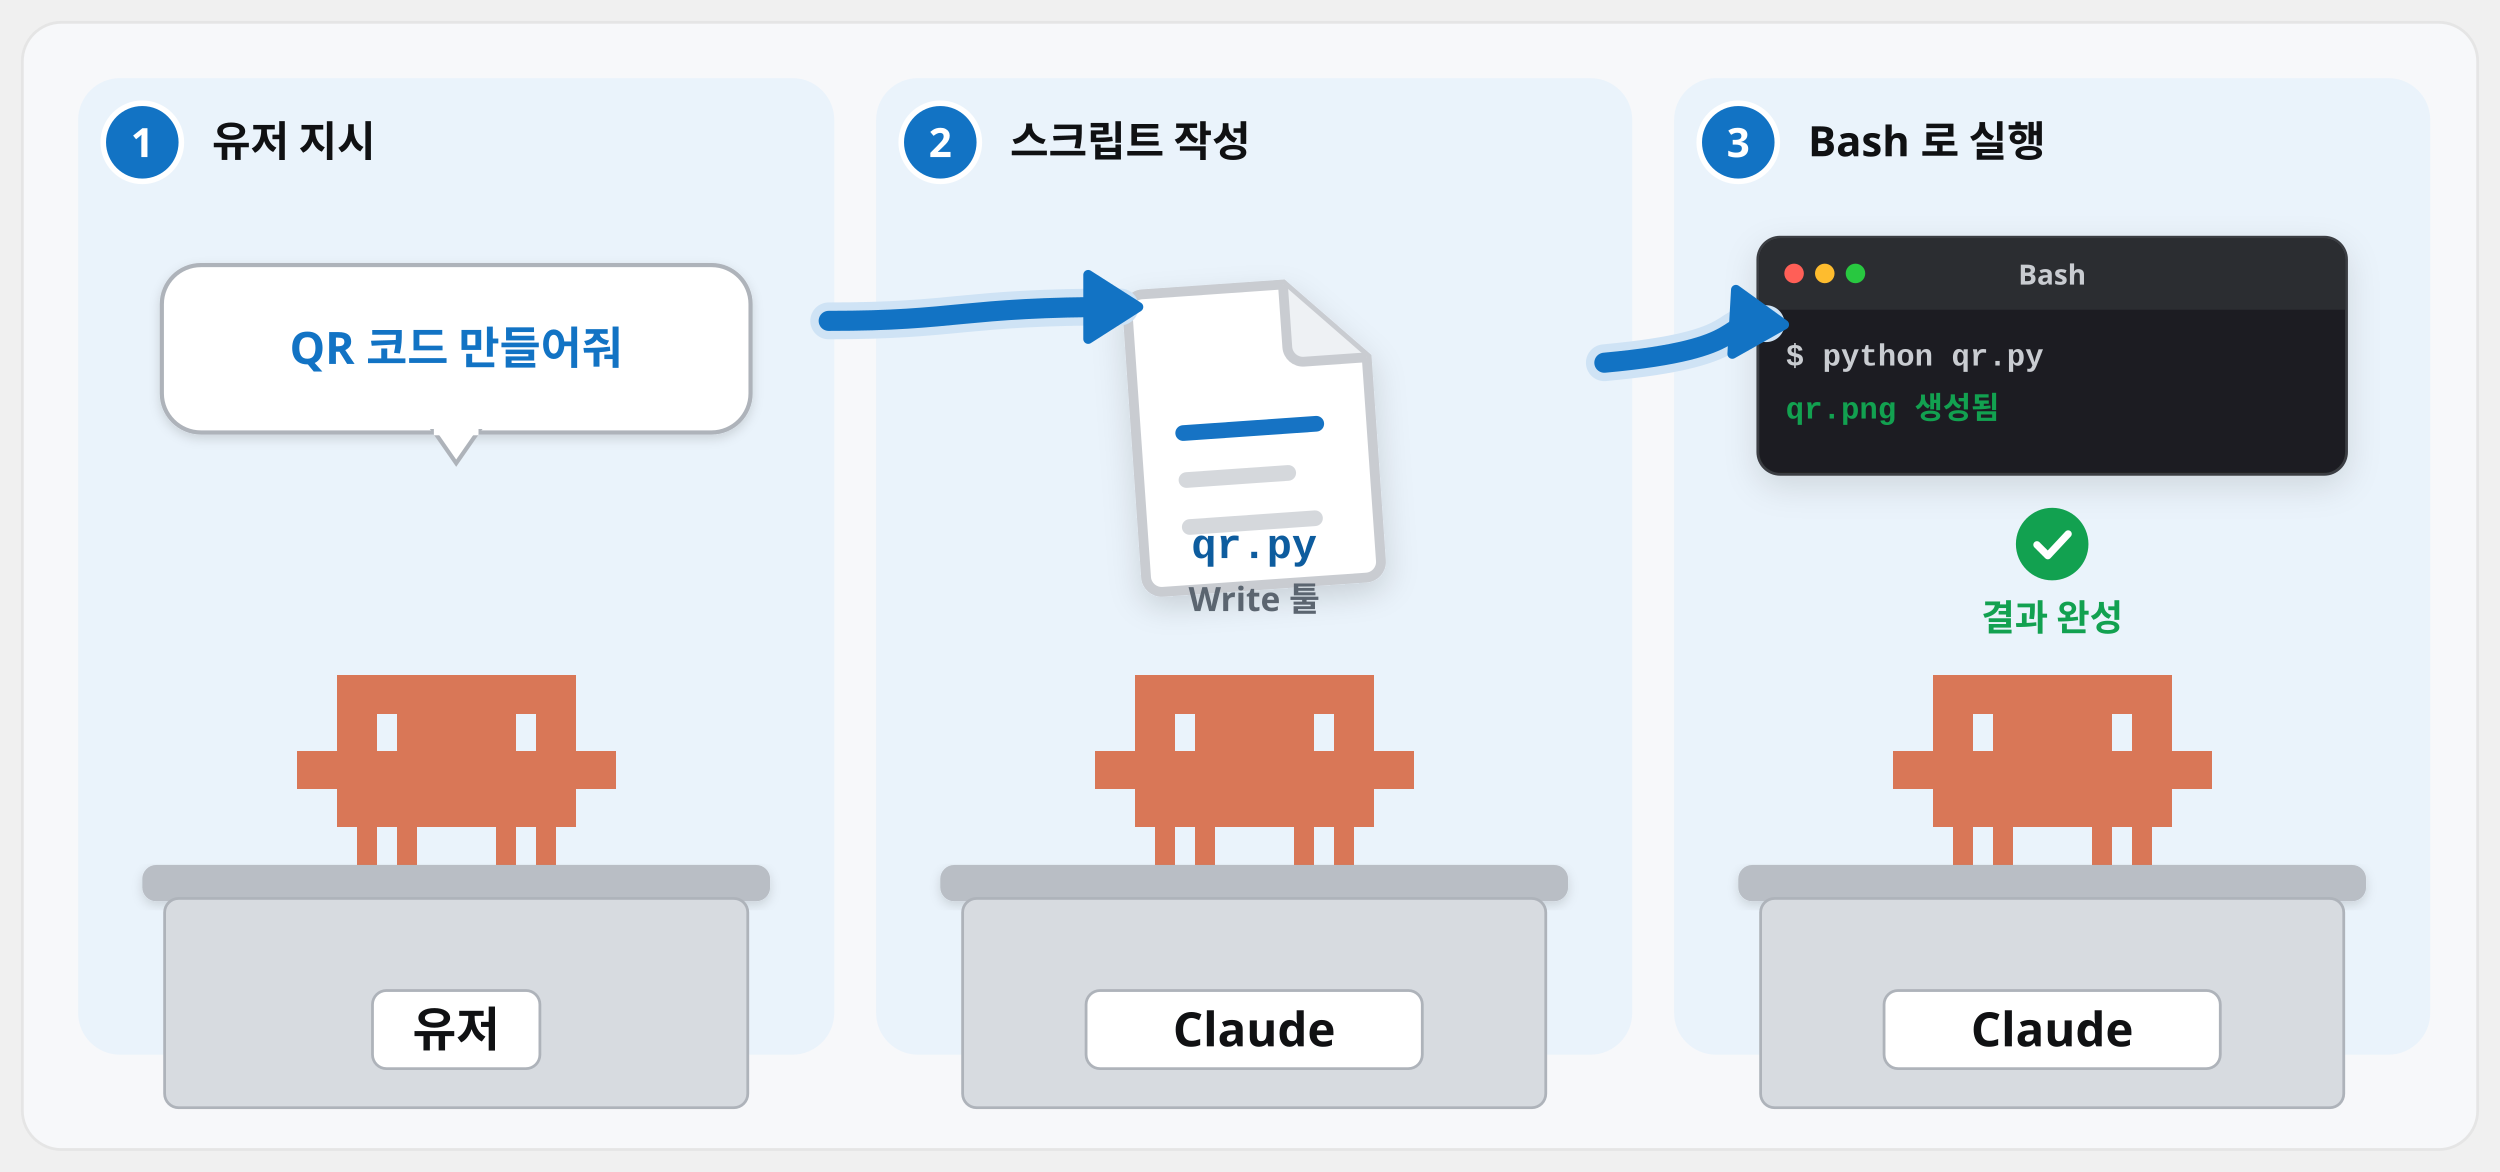
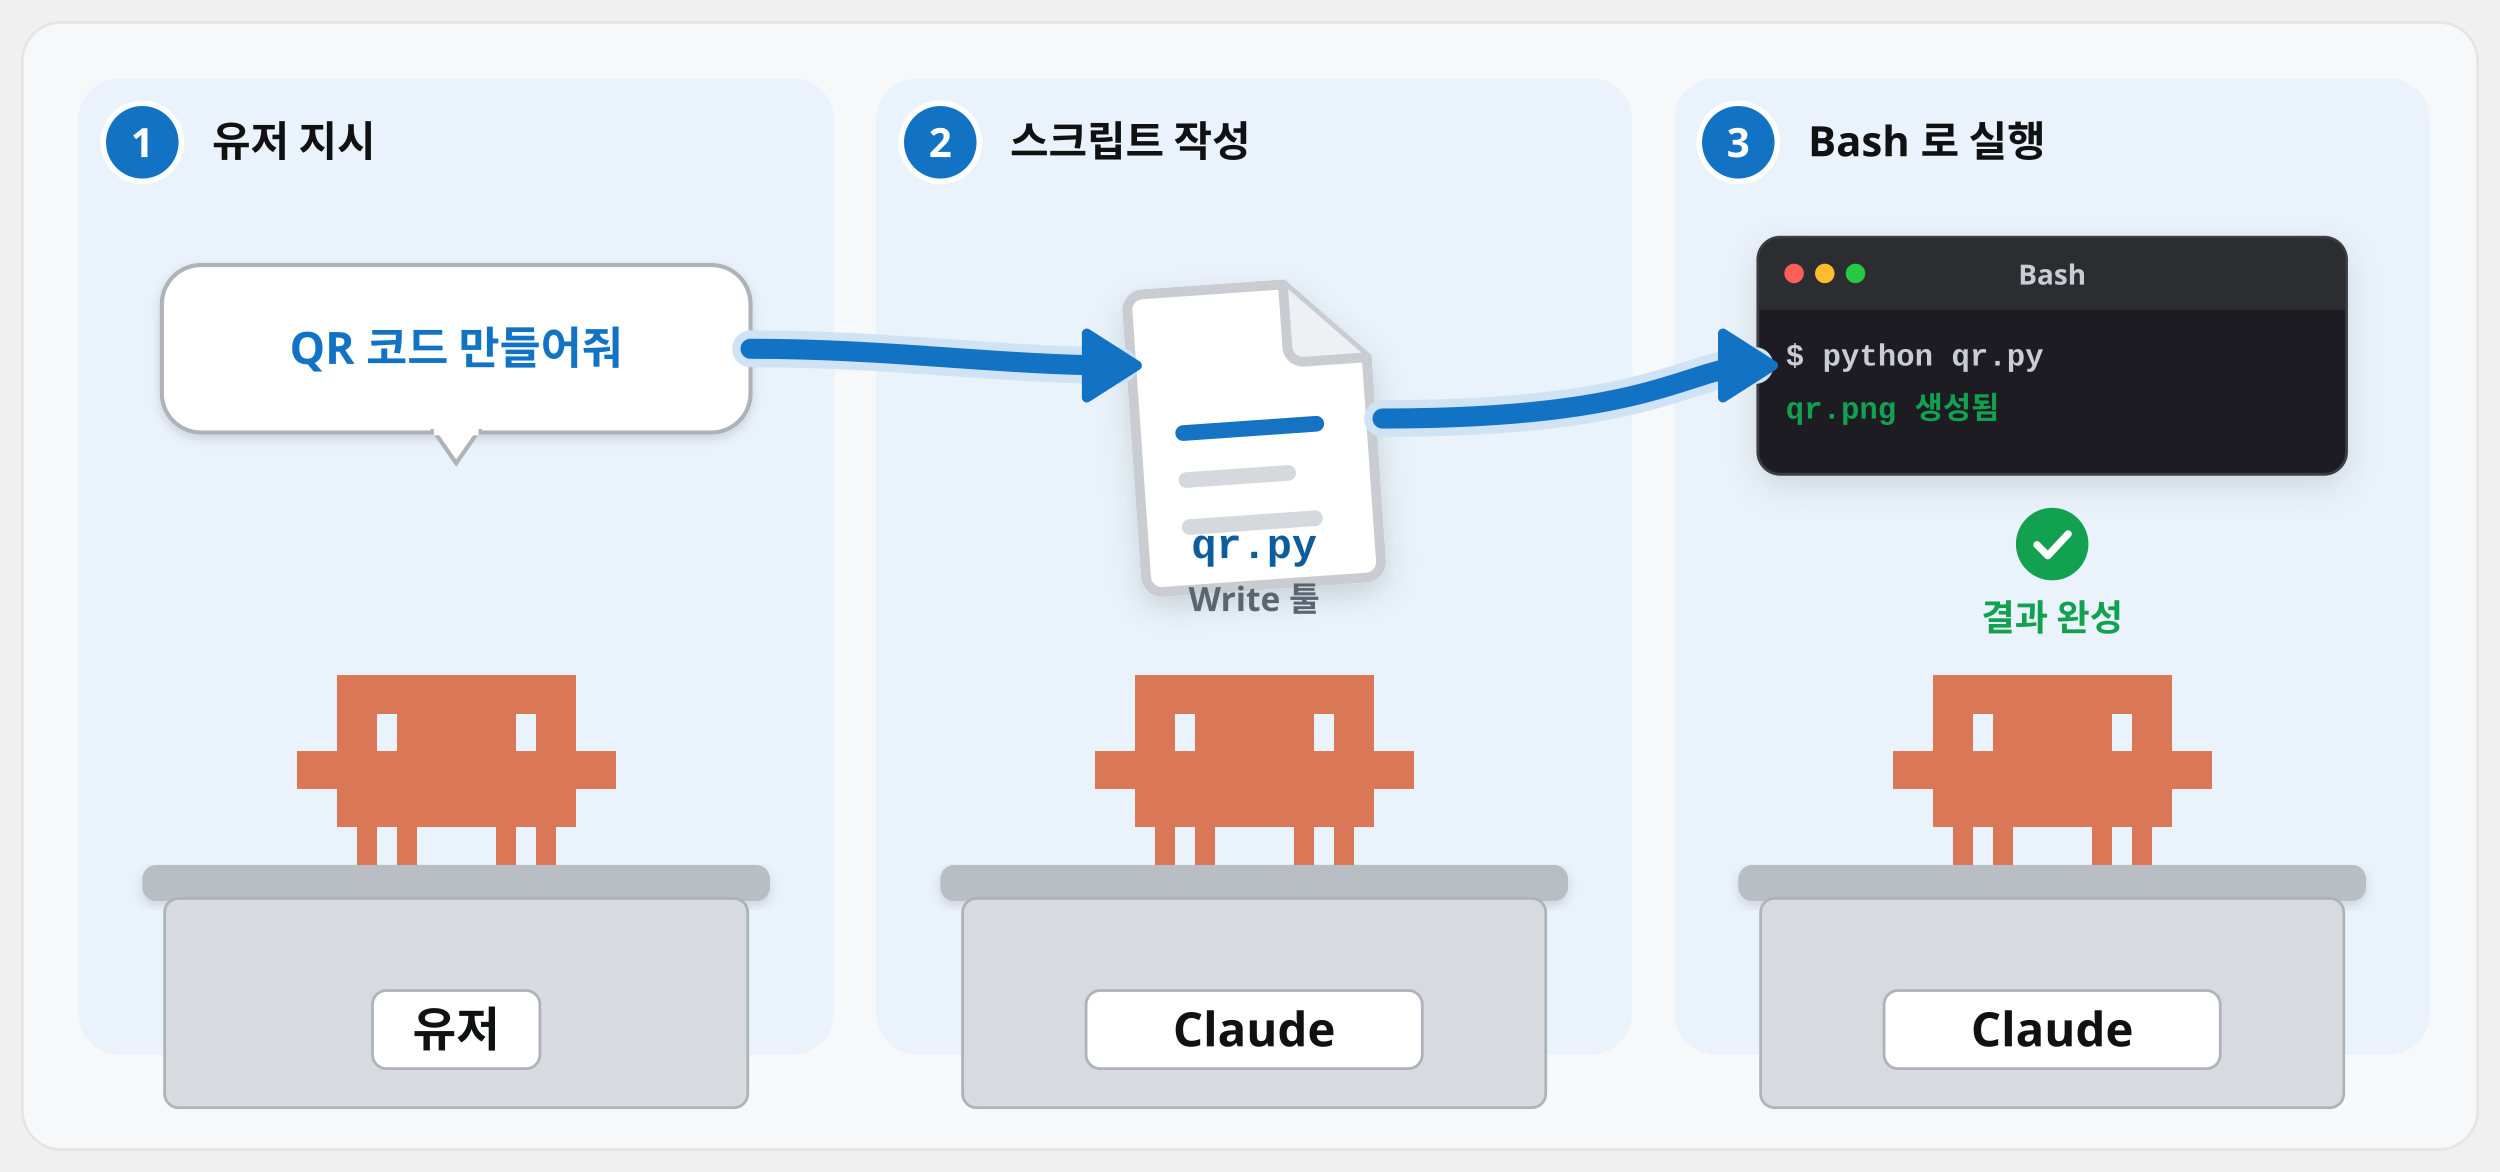
<svg xmlns="http://www.w3.org/2000/svg" viewBox="0 0 1792 840" width="1792" height="840" font-family="Pretendard, 'Pretendard Variable', 'Malgun Gothic', sans-serif">
  <defs>
    <filter id="sh" x="-15%" y="-15%" width="130%" height="140%">
      <feDropShadow dx="0" dy="8" stdDeviation="12" flood-color="#101113" flood-opacity="0.12" />
    </filter>
    <filter id="shs" x="-15%" y="-15%" width="130%" height="140%">
      <feDropShadow dx="0" dy="3" stdDeviation="4" flood-color="#101113" flood-opacity="0.14" />
    </filter>
    <marker id="ab" viewBox="0 0 10 10" refX="7" refY="5" markerWidth="4.2" markerHeight="4.2" orient="auto-start-reverse">
      <path d="M0 0L10 5L0 10z" fill="#1273c4" />
    </marker>
    <marker id="ak" viewBox="0 0 10 10" refX="7" refY="5" markerWidth="4.2" markerHeight="4.2" orient="auto-start-reverse">
      <path d="M0 0L10 5L0 10z" fill="#101113" />
    </marker>
    <marker id="ag" viewBox="0 0 10 10" refX="7" refY="5" markerWidth="4.2" markerHeight="4.2" orient="auto-start-reverse">
      <path d="M0 0L10 5L0 10z" fill="#12a150" />
    </marker>
  </defs>
  <rect x="16" y="16" width="1760" height="808" rx="28" fill="#f7f8fa" stroke="#e5e5e5" stroke-width="2" />
  <rect x="56" y="56" width="542" height="700" rx="30" fill="#eaf3fb" />
  <rect x="628" y="56" width="542" height="700" rx="30" fill="#eaf3fb" />
  <rect x="1200" y="56" width="542" height="700" rx="30" fill="#eaf3fb" />
  <circle cx="102" cy="102" r="28" fill="#1273c4" stroke="#fff" stroke-width="4" />
  <text x="102" y="112.6" font-size="29" font-weight="800" fill="#fff" text-anchor="middle">1</text>
  <text x="152" y="112" font-size="30" font-weight="900" fill="#101113" text-anchor="start">유저 지시</text>
  <circle cx="674" cy="102" r="28" fill="#1273c4" stroke="#fff" stroke-width="4" />
  <text x="674" y="112.6" font-size="29" font-weight="800" fill="#fff" text-anchor="middle">2</text>
  <text x="724" y="112" font-size="30" font-weight="900" fill="#101113" text-anchor="start">스크립트 작성</text>
  <circle cx="1246" cy="102" r="28" fill="#1273c4" stroke="#fff" stroke-width="4" />
  <text x="1246" y="112.6" font-size="29" font-weight="800" fill="#fff" text-anchor="middle">3</text>
  <text x="1296" y="112" font-size="30" font-weight="900" fill="#101113" text-anchor="start">Bash 로 실행</text>
  <rect x="116" y="190" width="422" height="120" rx="28" fill="#fff" stroke="#aeb3ba" stroke-width="3" filter="url(#shs)" />
  <path d="M311.0 309L343.0 309L327.0 332Z" fill="#fff" stroke="#aeb3ba" stroke-width="3" />
  <rect x="311.0" y="306" width="32" height="6" fill="#fff" />
  <text x="327.0" y="260.88" font-size="32" font-weight="900" fill="#1273c4" text-anchor="middle">QR 코드 만들어줘</text>
  <path transform="translate(213.0 484.15) scale(0.95)" d="M0 57.0h15.4v28.9h-15.4zM15 57.0h15.4v28.9h-15.4zM30 0.0h15.4v28.9h-15.4zM30 28.5h15.4v28.9h-15.4zM30 57.0h15.4v28.9h-15.4zM30 85.5h15.4v28.9h-15.4zM45 0.0h15.4v28.9h-15.4zM45 28.5h15.4v28.9h-15.4zM45 57.0h15.4v28.9h-15.4zM45 85.5h15.4v28.9h-15.4zM45 114.0h15.4v28.9h-15.4zM60 0.0h15.4v28.9h-15.4zM60 57.0h15.4v28.9h-15.4zM60 85.5h15.4v28.9h-15.4zM75 0.0h15.4v28.9h-15.4zM75 28.5h15.4v28.9h-15.4zM75 57.0h15.4v28.9h-15.4zM75 85.5h15.4v28.9h-15.4zM75 114.0h15.4v28.9h-15.4zM90 0.0h15.4v28.9h-15.4zM90 28.5h15.4v28.9h-15.4zM90 57.0h15.4v28.9h-15.4zM90 85.5h15.4v28.9h-15.4zM105 0.0h15.4v28.9h-15.4zM105 28.5h15.4v28.9h-15.4zM105 57.0h15.4v28.9h-15.4zM105 85.5h15.4v28.9h-15.4zM120 0.0h15.4v28.9h-15.4zM120 28.5h15.4v28.9h-15.4zM120 57.0h15.4v28.9h-15.4zM120 85.5h15.4v28.9h-15.4zM135 0.0h15.4v28.9h-15.4zM135 28.5h15.4v28.9h-15.4zM135 57.0h15.4v28.9h-15.4zM135 85.5h15.4v28.9h-15.4zM150 0.0h15.4v28.9h-15.4zM150 28.5h15.4v28.9h-15.4zM150 57.0h15.4v28.9h-15.4zM150 85.5h15.4v28.9h-15.4zM150 114.0h15.4v28.9h-15.4zM165 0.0h15.4v28.9h-15.4zM165 57.0h15.4v28.9h-15.4zM165 85.5h15.4v28.9h-15.4zM180 0.0h15.4v28.9h-15.4zM180 28.5h15.4v28.9h-15.4zM180 57.0h15.4v28.9h-15.4zM180 85.5h15.4v28.9h-15.4zM180 114.0h15.4v28.9h-15.4zM195 0.0h15.4v28.9h-15.4zM195 28.5h15.4v28.9h-15.4zM195 57.0h15.4v28.9h-15.4zM195 85.5h15.4v28.9h-15.4zM210 57.0h15.4v28.9h-15.4zM225 57.0h15.4v28.9h-15.4z" fill="#d97757" shape-rendering="crispEdges" />
  <rect x="102" y="620" width="450" height="26" rx="10" fill="#b9bec5" filter="url(#shs)" />
  <rect x="118" y="644" width="418" height="150" rx="10" fill="#d7dbe0" stroke="#aeb3ba" stroke-width="2" />
  <rect x="267.0" y="710" width="120" height="56" rx="10" fill="#fff" stroke="#aeb3ba" stroke-width="2" />
  <text x="327.0" y="750" font-size="34" font-weight="900" fill="#101113" text-anchor="middle">유저</text>
  <g transform="translate(809.0 200) rotate(-4 90.0 112.5) scale(2.8125)" filter="url(#shs)">
    <path d="M6 2h36l20 20v52a4 4 0 0 1-4 4H6a4 4 0 0 1-4-4V6a4 4 0 0 1 4-4z" fill="#fff" stroke="#c9ccd1" stroke-width="2.5" />
    <path d="M42 2v16a4 4 0 0 0 4 4h16" fill="#eef1f4" stroke="#c9ccd1" stroke-width="2.5" />
    <rect x="12" y="36" width="38" height="4" rx="2" fill="#1273c4" />
    <rect x="12" y="48" width="30" height="4" rx="2" fill="#d5d8dc" />
    <rect x="12" y="60" width="36" height="4" rx="2" fill="#d5d8dc" />
  </g>
  <text x="899.0" y="400" font-size="30" font-weight="800" fill="#0d5c9e" text-anchor="middle" font-family="'D2Coding', Consolas, 'Courier New', monospace">qr.py</text>
  <text x="899.0" y="438" font-size="24" font-weight="700" fill="#5b6570" text-anchor="middle">Write 툴</text>
  <path transform="translate(785.0 484.15) scale(0.95)" d="M0 57.0h15.4v28.9h-15.4zM15 57.0h15.4v28.9h-15.4zM30 0.0h15.4v28.9h-15.4zM30 28.5h15.4v28.9h-15.4zM30 57.0h15.4v28.9h-15.4zM30 85.5h15.4v28.9h-15.4zM45 0.0h15.4v28.9h-15.4zM45 28.5h15.4v28.9h-15.4zM45 57.0h15.4v28.9h-15.4zM45 85.5h15.4v28.9h-15.4zM45 114.0h15.4v28.9h-15.4zM60 0.0h15.4v28.9h-15.4zM60 57.0h15.4v28.9h-15.4zM60 85.5h15.4v28.9h-15.4zM75 0.0h15.4v28.9h-15.4zM75 28.5h15.4v28.9h-15.4zM75 57.0h15.4v28.9h-15.4zM75 85.5h15.4v28.9h-15.4zM75 114.0h15.4v28.9h-15.4zM90 0.0h15.4v28.9h-15.4zM90 28.5h15.4v28.9h-15.4zM90 57.0h15.4v28.9h-15.4zM90 85.5h15.4v28.9h-15.4zM105 0.0h15.4v28.9h-15.4zM105 28.5h15.4v28.9h-15.4zM105 57.0h15.4v28.9h-15.4zM105 85.5h15.4v28.9h-15.4zM120 0.0h15.4v28.9h-15.4zM120 28.5h15.4v28.9h-15.4zM120 57.0h15.4v28.9h-15.4zM120 85.5h15.4v28.9h-15.4zM135 0.0h15.4v28.9h-15.4zM135 28.5h15.4v28.9h-15.4zM135 57.0h15.4v28.9h-15.4zM135 85.5h15.4v28.9h-15.4zM150 0.0h15.4v28.9h-15.4zM150 28.5h15.4v28.9h-15.4zM150 57.0h15.4v28.9h-15.4zM150 85.5h15.4v28.9h-15.4zM150 114.0h15.4v28.9h-15.4zM165 0.0h15.4v28.9h-15.4zM165 57.0h15.4v28.9h-15.4zM165 85.5h15.4v28.9h-15.4zM180 0.0h15.4v28.9h-15.4zM180 28.5h15.4v28.9h-15.4zM180 57.0h15.4v28.9h-15.4zM180 85.5h15.4v28.9h-15.4zM180 114.0h15.4v28.9h-15.4zM195 0.0h15.4v28.9h-15.4zM195 28.5h15.4v28.9h-15.4zM195 57.0h15.4v28.9h-15.4zM195 85.5h15.4v28.9h-15.4zM210 57.0h15.4v28.9h-15.4zM225 57.0h15.4v28.9h-15.4z" fill="#d97757" shape-rendering="crispEdges" />
  <rect x="674" y="620" width="450" height="26" rx="10" fill="#b9bec5" filter="url(#shs)" />
  <rect x="690" y="644" width="418" height="150" rx="10" fill="#d7dbe0" stroke="#aeb3ba" stroke-width="2" />
  <rect x="778.5" y="710" width="241" height="56" rx="10" fill="#fff" stroke="#aeb3ba" stroke-width="2" />
  <text x="899.0" y="750" font-size="34" font-weight="900" fill="#101113" text-anchor="middle">Claude</text>
  <g filter="url(#sh)">
    <rect x="1260" y="170" width="422" height="170" rx="16" fill="#1e1f22" stroke="#3a3d42" stroke-width="2" />
  </g>
  <path d="M1261 222V186a15 15 0 0 1 15-15h390a15 15 0 0 1 15 15V222z" fill="#2b2d31" />
  <circle cx="1286" cy="196" r="7" fill="#ff5f57" />
  <circle cx="1308" cy="196" r="7" fill="#febc2e" />
  <circle cx="1330" cy="196" r="7" fill="#28c840" />
  <text x="1471.0" y="204" font-size="20" font-weight="700" fill="#c9ccd1" text-anchor="middle">Bash</text>
  <g transform="translate(1260 222)">
    <text x="20" y="40" font-size="22" font-weight="700" fill="#c9ccd1" text-anchor="start" font-family="'D2Coding', Consolas, 'Courier New', monospace">$ python qr.py</text>
    <text x="20" y="78" font-size="22" font-weight="700" fill="#12a150" text-anchor="start" font-family="'D2Coding', Consolas, 'Courier New', monospace">qr.png 생성됨</text>
  </g>
  <circle cx="1471.0" cy="390" r="26" fill="#12a150" />
  <path d="M1460.08 390.52l7.8 7.8 14.56-15.6" fill="none" stroke="#fff" stroke-width="5.2" stroke-linecap="round" stroke-linejoin="round" />
  <text x="1471.0" y="452" font-size="26" font-weight="800" fill="#12a150" text-anchor="middle">결과 완성</text>
  <path transform="translate(1357.0 484.15) scale(0.95)" d="M0 57.0h15.4v28.9h-15.4zM15 57.0h15.4v28.9h-15.4zM30 0.0h15.4v28.9h-15.4zM30 28.5h15.4v28.9h-15.4zM30 57.0h15.4v28.9h-15.4zM30 85.5h15.4v28.9h-15.4zM45 0.0h15.4v28.9h-15.4zM45 28.5h15.4v28.9h-15.4zM45 57.0h15.4v28.9h-15.4zM45 85.5h15.4v28.9h-15.4zM45 114.0h15.4v28.9h-15.4zM60 0.0h15.4v28.9h-15.4zM60 57.0h15.4v28.9h-15.4zM60 85.5h15.4v28.9h-15.4zM75 0.0h15.4v28.9h-15.4zM75 28.5h15.4v28.9h-15.4zM75 57.0h15.4v28.9h-15.4zM75 85.5h15.4v28.9h-15.4zM75 114.0h15.4v28.9h-15.4zM90 0.0h15.4v28.9h-15.4zM90 28.5h15.4v28.9h-15.4zM90 57.0h15.4v28.9h-15.4zM90 85.5h15.4v28.9h-15.4zM105 0.0h15.4v28.9h-15.4zM105 28.5h15.4v28.9h-15.4zM105 57.0h15.4v28.9h-15.4zM105 85.5h15.4v28.9h-15.4zM120 0.0h15.4v28.9h-15.4zM120 28.5h15.4v28.9h-15.4zM120 57.0h15.4v28.9h-15.4zM120 85.5h15.4v28.9h-15.4zM135 0.0h15.4v28.9h-15.4zM135 28.5h15.4v28.9h-15.4zM135 57.0h15.4v28.9h-15.4zM135 85.5h15.4v28.9h-15.4zM150 0.0h15.4v28.9h-15.4zM150 28.5h15.4v28.9h-15.4zM150 57.0h15.4v28.9h-15.4zM150 85.5h15.4v28.9h-15.4zM150 114.0h15.4v28.9h-15.4zM165 0.0h15.4v28.9h-15.4zM165 57.0h15.4v28.9h-15.4zM165 85.5h15.4v28.9h-15.4zM180 0.0h15.4v28.9h-15.4zM180 28.5h15.4v28.9h-15.4zM180 57.0h15.4v28.9h-15.4zM180 85.5h15.4v28.9h-15.4zM180 114.0h15.4v28.9h-15.4zM195 0.0h15.4v28.9h-15.4zM195 28.5h15.4v28.9h-15.4zM195 57.0h15.4v28.9h-15.4zM195 85.5h15.4v28.9h-15.4zM210 57.0h15.4v28.9h-15.4zM225 57.0h15.4v28.9h-15.4z" fill="#d97757" shape-rendering="crispEdges" />
  <rect x="1246" y="620" width="450" height="26" rx="10" fill="#b9bec5" filter="url(#shs)" />
  <rect x="1262" y="644" width="418" height="150" rx="10" fill="#d7dbe0" stroke="#aeb3ba" stroke-width="2" />
  <rect x="1350.5" y="710" width="241" height="56" rx="10" fill="#fff" stroke="#aeb3ba" stroke-width="2" />
  <text x="1471.0" y="750" font-size="34" font-weight="900" fill="#101113" text-anchor="middle">Claude</text>
-   <path d="M594 230C688 230 688 220 803 220" fill="none" stroke="#cfe3f5" stroke-width="26.4" stroke-linecap="round" stroke-linejoin="round" />
-   <path d="M594 230C688 230 688 220 803 220" fill="none" stroke="#1273c4" stroke-width="14.4" stroke-linecap="round" stroke-linejoin="round" />
-   <path d="M816.0 220.0L780.0 243.0L780.0 197.0Z" fill="#1273c4" stroke="#1273c4" stroke-width="7" stroke-linejoin="round" />
-   <path d="M1150 260C1260 250 1230 230 1266 232" fill="none" stroke="#cfe3f5" stroke-width="26.4" stroke-linecap="round" stroke-linejoin="round" />
-   <path d="M1150 260C1260 250 1230 230 1266 232" fill="none" stroke="#1273c4" stroke-width="14.4" stroke-linecap="round" stroke-linejoin="round" />
-   <path d="M1278.9 232.7L1241.7 253.7L1244.3 207.7Z" fill="#1273c4" stroke="#1273c4" stroke-width="7" stroke-linejoin="round" />
+   <path d="M538 250C638 250 718 262 802 262" fill="none" stroke="#cfe3f5" stroke-width="26.4" stroke-linecap="round" stroke-linejoin="round" />
+   <path d="M538 250C638 250 718 262 802 262" fill="none" stroke="#1273c4" stroke-width="14.4" stroke-linecap="round" stroke-linejoin="round" />
+   <path d="M815.0 262.0L779.0 285.0L779.0 239.0Z" fill="#1273c4" stroke="#1273c4" stroke-width="7" stroke-linejoin="round" />
+   <path d="M991.0 300C1190 300 1210 262 1258 262" fill="none" stroke="#cfe3f5" stroke-width="26.4" stroke-linecap="round" stroke-linejoin="round" />
+   <path d="M991.0 300C1190 300 1210 262 1258 262" fill="none" stroke="#1273c4" stroke-width="14.4" stroke-linecap="round" stroke-linejoin="round" />
+   <path d="M1271.0 262.0L1235.0 285.0L1235.0 239.0Z" fill="#1273c4" stroke="#1273c4" stroke-width="7" stroke-linejoin="round" />
</svg>
